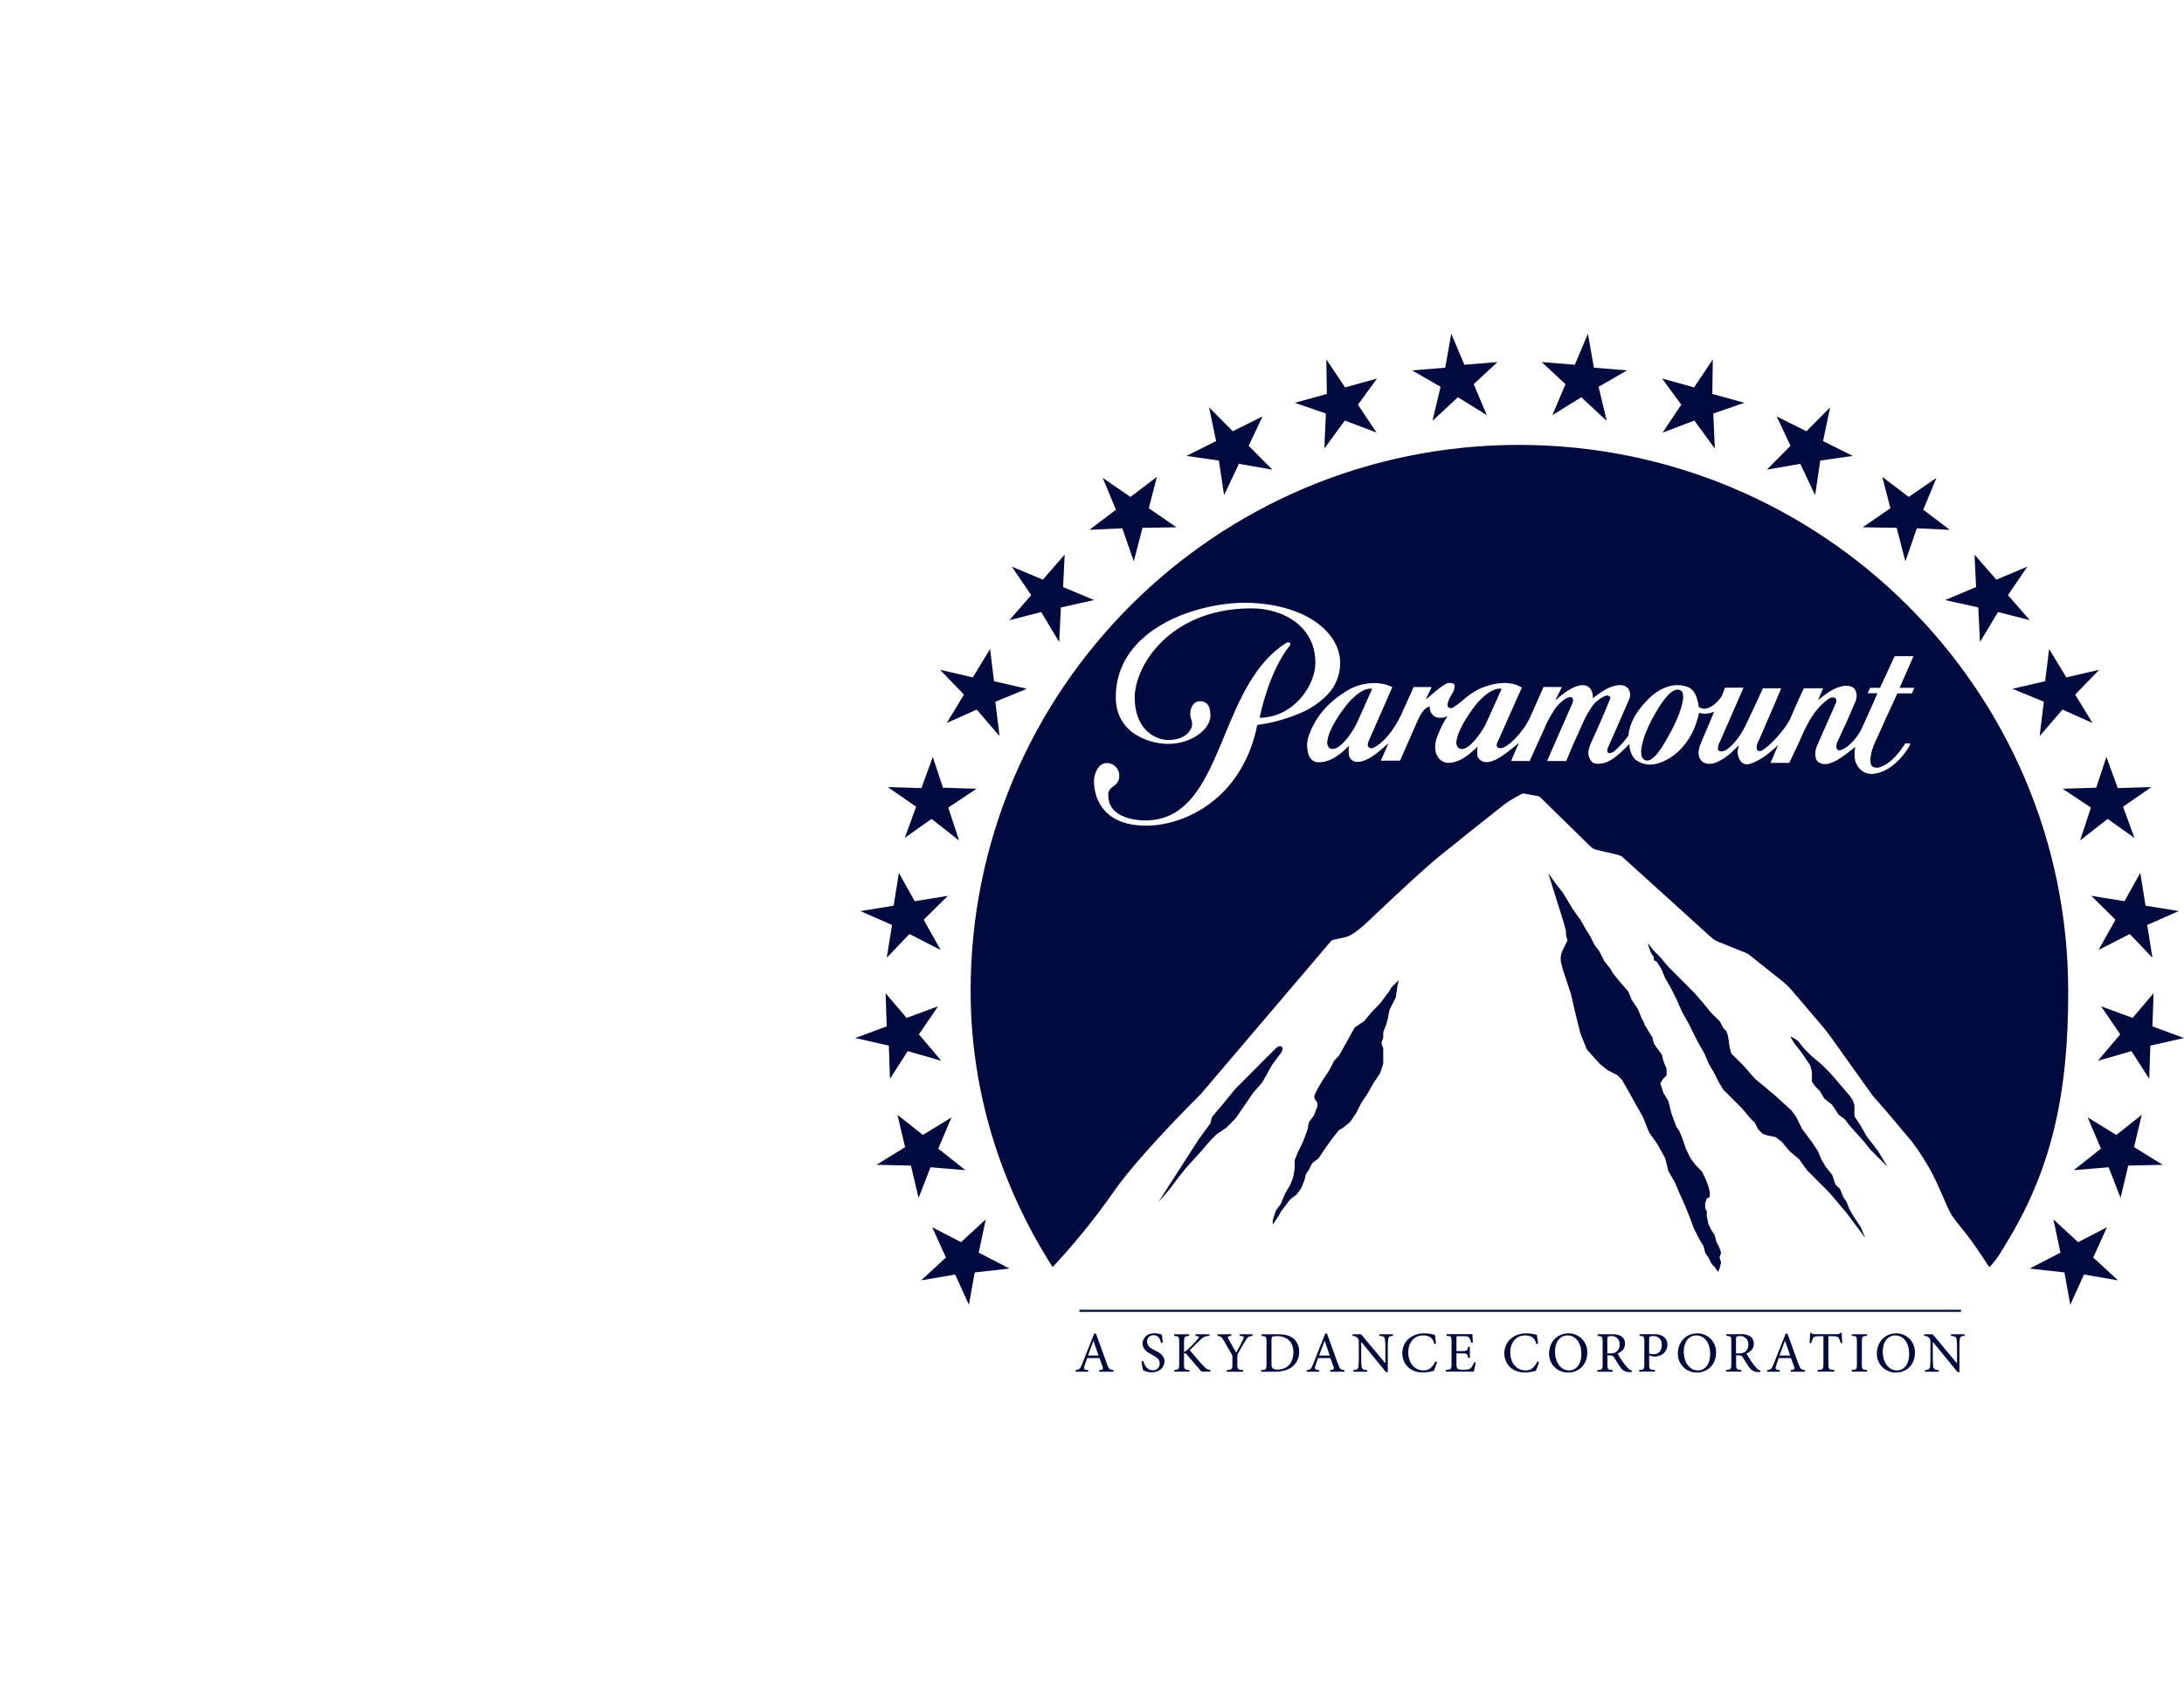
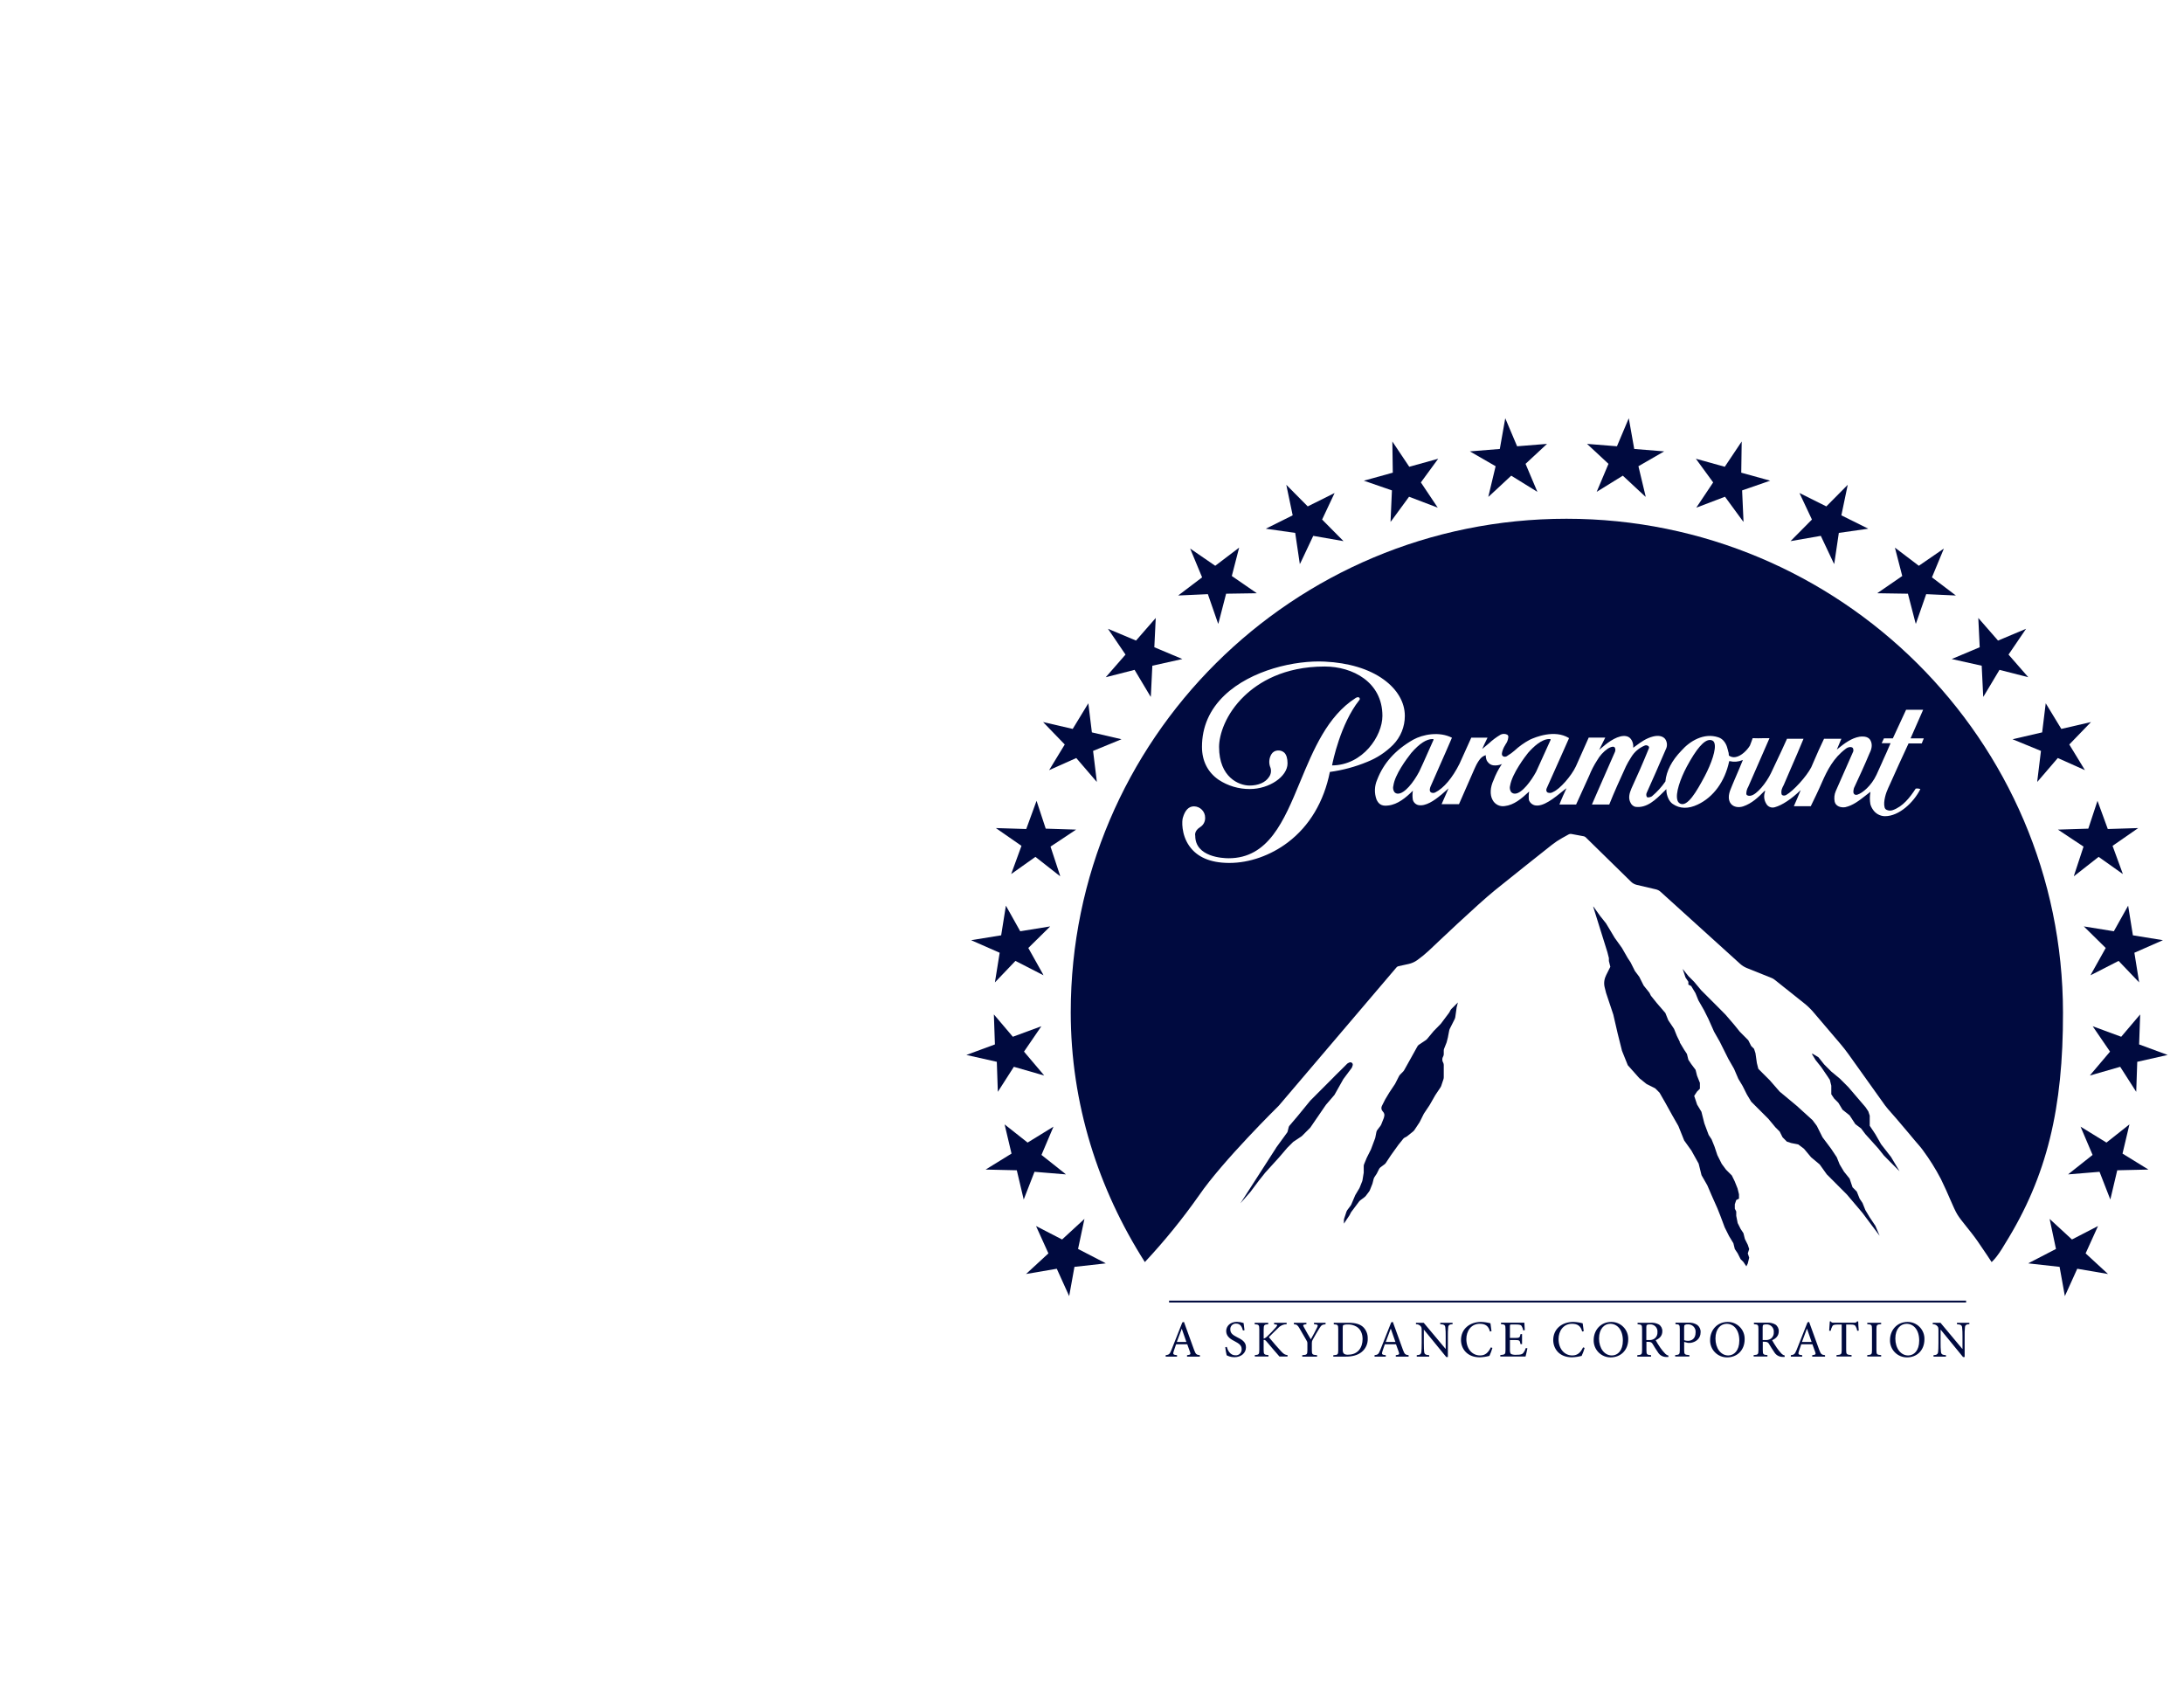
- <svg xmlns="http://www.w3.org/2000/svg" viewBox="-400.0 0.0 1021.55 485.88" width="357.771" height="279.508">
+ <svg xmlns="http://www.w3.org/2000/svg" viewBox="-500 -5 1130 460" width="357.771" height="279.508">
  <defs>
    <style>.a{fill:#000a3f;}</style>
  </defs>
  <path class="a" d="M117.81,482c-1.74-4.69-3.55-9.81-5.23-14.44l-.84.24L106.12,482c-.94,2.37-1.32,2.53-3,2.77v.75H109v-.75c-2-.19-2.28-.46-1.68-2.16.35-1.13.76-2.26,1.19-3.47h5.78c.59,1.64,1.14,3.1,1.49,4.15s.11,1.26-1.6,1.48v.75h6.64v-.75C119,484.56,118.68,484.32,117.81,482Zm-8.92-4.07c.81-2.21,1.68-4.55,2.55-6.87h0l2.39,6.87Z" />
  <path class="a" d="M140,475.43c-2.14-1.11-3.44-2-3.44-4a2.83,2.83,0,0,1,3-3c2.36,0,3.06,1.86,3.55,3.58l.79-.16c-.22-1.7-.36-2.75-.46-3.72a11.43,11.43,0,0,0-3.42-.62c-3.5,0-5.59,2.21-5.59,4.8,0,3,2.74,4.39,4.48,5.3,2,1.08,3.52,2,3.52,4a3,3,0,0,1-3.25,3.23c-2.79,0-4-2.72-4.45-4.37l-.78.19a32,32,0,0,0,.73,4.18,9.48,9.48,0,0,0,1.33.56,9.33,9.33,0,0,0,2.65.41c3.61,0,6-2.26,6-5.09C144.73,477.77,142.16,476.5,140,475.43Z" />
  <path class="a" d="M162.87,482.78c-1.36-1.45-4.31-4.79-6.37-7.33,1.84-1.86,3.77-3.77,4.8-4.71a5.94,5.94,0,0,1,4.42-2V468h-6.51v.76l.6.08c1.24.13,1.24.4.46,1.37a61.37,61.37,0,0,1-4.56,4.77,4.72,4.72,0,0,1-1.89,1.24v-4.71c0-2.4.27-2.59,2.35-2.75V468h-7v.76c2.14.16,2.39.3,2.39,2.75V482c0,2.37-.25,2.56-2.31,2.72v.75h7.05v-.75c-2.22-.16-2.49-.35-2.49-2.72v-5.12c.46-.08.84,0,1.46.76,2.44,2.85,4.64,5.49,6.72,7.83h4.18v-.75C164.85,484.56,164.31,484.32,162.87,482.78Z" />
  <path class="a" d="M179.87,468.72c2.12.21,2.2.43,1.57,1.78-.76,1.64-2.22,4.28-3.22,6.06-1.17-2-2.5-4.23-3.64-6.39-.51-.89-.57-1.21,1.36-1.45V468h-6.48v.76c1.63.16,1.92.46,3,2.29,1.49,2.5,2.47,4.26,3.42,5.92a2.75,2.75,0,0,1,.56,1.59v3.59c0,2.29-.24,2.45-2.65,2.61v.75h7.67v-.75c-2.49-.16-2.71-.35-2.71-2.61v-3.67a3,3,0,0,1,.43-1.69c1.3-2.37,2.23-3.94,3.45-5.9,1.05-1.65,1.35-1.92,3.22-2.13V468h-6Z" />
  <path class="a" d="M197.71,468h-7.62v.79c2.09.16,2.31.27,2.31,2.58v10.8c0,2.29-.22,2.46-2.55,2.62v.72h6.42c3.34,0,6-.67,8.06-2.23a8.54,8.54,0,0,0,3.33-7.19,7.93,7.93,0,0,0-2.28-5.8C203.7,468.66,201.15,468,197.71,468Zm-.11,16.54c-2,0-2.87-.51-2.87-2.55V470.74c0-1.05.08-1.35.35-1.54a4.62,4.62,0,0,1,2.12-.32,8.46,8.46,0,0,1,4.6,1.1c2.17,1.27,3.2,3.67,3.2,6.44C205,480.73,202.67,484.5,197.6,484.5Z" />
  <path class="a" d="M225.88,482c-1.74-4.69-3.55-9.81-5.23-14.44l-.84.24L214.19,482c-.94,2.37-1.32,2.53-3,2.77v.75H217v-.75c-2-.19-2.28-.46-1.68-2.16.35-1.13.76-2.26,1.19-3.47h5.78c.59,1.64,1.14,3.1,1.49,4.15s.11,1.26-1.6,1.48v.75h6.64v-.75C227.1,484.56,226.75,484.32,225.88,482ZM217,477.93c.81-2.21,1.68-4.55,2.55-6.87h.05l2.39,6.87Z" />
  <path class="a" d="M245.16,468.72c1.87.11,2.52.46,2.65,1.67a37.46,37.46,0,0,1,.19,4.47v6.63h-.08L236.62,468h-4v.76a2.94,2.94,0,0,1,2.42,1c.48.64.54.75.54,2.72v5.92c0,2.48-.08,3.77-.16,4.61-.14,1.32-.82,1.67-2.39,1.75v.75h6.43v-.75c-1.85-.11-2.47-.43-2.61-1.81-.08-.78-.16-2.07-.16-4.55V471.6h.06l11.54,14.12h.84V474.86a36.18,36.18,0,0,1,.17-4.52c.11-1.19.76-1.54,2.27-1.62V468h-6.39Z" />
  <path class="a" d="M265.79,484.91c-4.12,0-7.1-3.45-7.1-8.49,0-4.09,2.41-7.89,6.94-7.89,2.93,0,4.55,1.16,5.26,4l.81-.18c-.16-1.46-.33-2.54-.54-4.07a21.17,21.17,0,0,0-4.8-.73c-6.05,0-10.44,3.74-10.44,9.4,0,4.28,3,8.92,9.71,8.92a22.92,22.92,0,0,0,5-.73,29.79,29.79,0,0,0,1.54-4.12l-.79-.3C270,483.43,268.56,484.91,265.79,484.91Z" />
  <path class="a" d="M288.13,483.64c-.6.7-1.35.92-3.42.92a6.22,6.22,0,0,1-2.82-.35c-.48-.35-.65-.92-.65-2.18v-5.1h2.58c2.36,0,2.55.17,2.9,2.11h.79v-5.18h-.79c-.35,1.81-.49,2-2.93,2h-2.55v-6.11c0-.81.06-.86.9-.86h2.06c1.95,0,2.68.19,3.06.75a6.7,6.7,0,0,1,.87,2.32l.79-.14c-.08-1.37-.22-3.2-.22-3.88H276.61v.76c2.11.19,2.33.27,2.33,2.69v10.72c0,2.19-.22,2.4-2.68,2.59v.75h13.06c.25-.83.79-3.36.95-4.25l-.81-.11A7.78,7.78,0,0,1,288.13,483.64Z" />
  <path class="a" d="M313.51,484.91c-4.12,0-7.11-3.45-7.11-8.49,0-4.09,2.42-7.89,6.94-7.89,2.93,0,4.56,1.16,5.26,4l.82-.18c-.16-1.46-.33-2.54-.54-4.07a21.28,21.28,0,0,0-4.8-.73c-6.05,0-10.44,3.74-10.44,9.4,0,4.28,2.95,8.92,9.7,8.92a22.81,22.81,0,0,0,5-.73,28.53,28.53,0,0,0,1.55-4.12l-.79-.3C317.74,483.43,316.27,484.91,313.51,484.91Z" />
  <path class="a" d="M333.68,467.56c-5.69,0-9.11,4.5-9.11,9.35a8.73,8.73,0,0,0,8.81,9c5,0,9.06-3.56,9.06-9.38A8.72,8.72,0,0,0,333.68,467.56Zm.27,17.35c-3.82,0-6.61-3.69-6.61-8.76s2.76-7.62,5.8-7.62c3.55,0,6.53,3,6.53,8.7C339.67,482.4,337,484.91,334,484.91Z" />
  <path class="a" d="M359.06,480.92c-.82-1.21-2-3-2.42-3.9,2-.87,3.45-2.29,3.45-4.61a4,4,0,0,0-1.79-3.53A7.72,7.72,0,0,0,354,468h-6.72v.76c2.11.19,2.33.27,2.33,2.56v10.83c0,2.29-.25,2.45-2.47,2.61v.75h7.13v-.75c-2.17-.16-2.41-.32-2.41-2.61v-4.29h.87c1.4,0,1.87.33,2.33,1.08.81,1.32,1.79,3,2.74,4.31a4.94,4.94,0,0,0,4.39,2.45c.32,0,.62,0,1,0l.1-.7a3.86,3.86,0,0,1-1.95-1.27A23,23,0,0,1,359.06,480.92Zm-3-4.74a4.48,4.48,0,0,1-2.95.75h-1.3v-6.62c0-.73.11-1.05.3-1.19a2.64,2.64,0,0,1,1.46-.27,3.66,3.66,0,0,1,4,4A3.86,3.86,0,0,1,356.07,476.18Z" />
  <path class="a" d="M378.14,469.1a7.53,7.53,0,0,0-4.55-1.14h-6.7v.76c2,.13,2.23.24,2.23,2.61v10.78c0,2.23-.22,2.45-2.39,2.61v.75h7.35v-.75c-2.44-.16-2.69-.3-2.69-2.59V477.9l2,.52c.3,0,.81,0,1.22,0,2.63-.35,5.29-2.05,5.29-5.53A4.46,4.46,0,0,0,378.14,469.1Zm-4.77,8.24a6.07,6.07,0,0,1-2-.32v-6.6c0-.76.08-1.08.3-1.27a2.55,2.55,0,0,1,1.52-.32A3.79,3.79,0,0,1,377.3,473C377.3,476.4,375.13,477.34,373.37,477.34Z" />
  <path class="a" d="M393.92,467.56c-5.69,0-9.11,4.5-9.11,9.35a8.74,8.74,0,0,0,8.81,9c5,0,9.06-3.56,9.06-9.38A8.72,8.72,0,0,0,393.92,467.56Zm.27,17.35c-3.82,0-6.61-3.69-6.61-8.76s2.76-7.62,5.8-7.62c3.55,0,6.54,3,6.54,8.7C399.92,482.4,397.2,484.91,394.19,484.91Z" />
  <path class="a" d="M419.3,480.92c-.81-1.21-1.95-3-2.41-3.9,2-.87,3.44-2.29,3.44-4.61a4,4,0,0,0-1.79-3.53,7.72,7.72,0,0,0-4.34-.92h-6.72v.76c2.11.19,2.33.27,2.33,2.56v10.83c0,2.29-.24,2.45-2.47,2.61v.75h7.13v-.75c-2.16-.16-2.41-.32-2.41-2.61v-4.29h.87c1.41,0,1.87.33,2.33,1.08.81,1.32,1.79,3,2.74,4.31a5,5,0,0,0,4.39,2.45c.33,0,.62,0,.95,0l.11-.7a3.82,3.82,0,0,1-1.95-1.27A23.85,23.85,0,0,1,419.3,480.92Zm-3-4.74a4.51,4.51,0,0,1-3,.75h-1.3v-6.62c0-.73.11-1.05.3-1.19a2.69,2.69,0,0,1,1.46-.27,3.67,3.67,0,0,1,4,4A3.86,3.86,0,0,1,416.32,476.18Z" />
  <path class="a" d="M441.26,482c-1.73-4.69-3.55-9.81-5.23-14.44l-.84.24L429.58,482c-.95,2.37-1.33,2.53-3,2.77v.75h5.88v-.75c-2-.19-2.27-.46-1.68-2.16.35-1.13.76-2.26,1.19-3.47h5.78c.6,1.64,1.14,3.1,1.49,4.15s.11,1.26-1.6,1.48v.75h6.64v-.75C442.48,484.56,442.13,484.32,441.26,482Zm-8.92-4.07c.81-2.21,1.68-4.55,2.55-6.87h.05l2.39,6.87Z" />
  <path class="a" d="M460.86,467.29a1.44,1.44,0,0,1-1.38.67H448.77c-.76,0-1.11,0-1.49-.67h-.54c-.06,1.48-.19,3.23-.33,4.85h.79a8.43,8.43,0,0,1,.87-2.4c.35-.62.89-.83,3.14-.83h1.68v13.25c0,2.13-.21,2.4-2.68,2.56v.75H458v-.75c-2.58-.16-2.79-.43-2.79-2.56V468.91h1.92c2,0,2.5.19,2.93.83a6.46,6.46,0,0,1,.87,2.4l.78-.08c-.13-1.56-.27-3.53-.27-4.77Z" />
  <path class="a" d="M466.12,468.72c2.23.16,2.44.32,2.44,2.61v10.78c0,2.29-.21,2.45-2.44,2.61v.75h7.19v-.75c-2.22-.16-2.44-.3-2.44-2.61V471.33c0-2.29.22-2.45,2.44-2.61V468h-7.19Z" />
  <path class="a" d="M487,467.56c-5.7,0-9.11,4.5-9.11,9.35a8.73,8.73,0,0,0,8.81,9c5,0,9-3.56,9-9.38A8.71,8.71,0,0,0,487,467.56Zm.27,17.35c-3.82,0-6.62-3.69-6.62-8.76s2.77-7.62,5.81-7.62c3.55,0,6.53,3,6.53,8.7C493,482.4,490.31,484.91,487.3,484.91Z" />
  <path class="a" d="M512.54,468v.76c1.87.11,2.52.46,2.66,1.67a39.89,39.89,0,0,1,.19,4.47v6.63h-.08L504,468h-4v.76a2.92,2.92,0,0,1,2.41,1c.49.64.54.75.54,2.72v5.92c0,2.48-.08,3.77-.16,4.61-.14,1.32-.81,1.67-2.39,1.75v.75h6.43v-.75c-1.84-.11-2.47-.43-2.6-1.81a44.46,44.46,0,0,1-.17-4.55V471.6h.06l11.55,14.12h.84V474.86a37,37,0,0,1,.16-4.52c.11-1.19.76-1.54,2.28-1.62V468Z" />
  <rect class="a" x="104.88" y="456.54" width="412.38" height="0.97" />
  <path class="a" d="M199.21,333.34a1.21,1.21,0,0,0-1.08,0l-.77.38a1.39,1.39,0,0,0-.31.23l-2.81,2.81-3,2.94-2.95,3-5.17,5.17L178,353l-.08.09-6.6,8.06-4.25,5a1.26,1.26,0,0,0-.26.5l-.61,2.45a1.33,1.33,0,0,1-.19.42l-5.75,7.9,0,.06L141.8,406.18l5.15-5.87.05-.07,4.41-5.88,2.92-3.65,0-.06,7.36-8.1,4.4-5.14.07-.06,2.84-2.84a.65.65,0,0,1,.18-.15l4.22-2.82a.9.9,0,0,0,.19-.15l4.27-4.27a2.09,2.09,0,0,0,.14-.17l8-11.67a.39.39,0,0,1,.08-.1l4.3-5a1.53,1.53,0,0,0,.14-.21L195,342a.6.6,0,0,1,.09-.15l4.25-5.68a1,1,0,0,0,.18-.34l.35-1A1.21,1.21,0,0,0,199.21,333.34Z" />
  <path class="a" d="M216,362c0,.05,0,.09-.05.13l-1.32,3.33a2.36,2.36,0,0,1-.33.58l-1.68,2.22a2.66,2.66,0,0,0-.46,1l-.58,2.93c0,.13-.07.26-.11.39l-2.09,5.59c0,.09-.07.17-.11.25l-2.11,4.2a1.54,1.54,0,0,0-.08.19L205.77,386a2.48,2.48,0,0,0-.18.93v3a2.73,2.73,0,0,1,0,.41l-.65,3.95a2.46,2.46,0,0,1-.15.53l-1.3,3.25a2,2,0,0,1-.18.36l-2,3.36a3,3,0,0,0-.16.31l-2,4.73a2.43,2.43,0,0,1-.3.52l-1.8,2.4a2.83,2.83,0,0,0-.37.71l-1.21,3.66a2.34,2.34,0,0,0-.13.79v1.8l1.47-2.21,1.39-2.08a1.82,1.82,0,0,0,.15-.27l.58-1.14a2.3,2.3,0,0,1,.23-.37l2.09-2.78,2-2.67a2.2,2.2,0,0,1,.5-.51l2.38-1.78a2.37,2.37,0,0,0,.5-.5l1.8-2.4a2.45,2.45,0,0,0,.32-.57l1.29-3.24a1.6,1.6,0,0,0,.1-.31l.6-2.38a2.66,2.66,0,0,1,.34-.77l1.15-1.73a1.74,1.74,0,0,0,.15-.26l1.15-2.29a2.65,2.65,0,0,1,.74-.89l2.14-1.59a2.61,2.61,0,0,0,.58-.62l2.71-4.08,3.66-5.11a.44.44,0,0,1,.08-.11l2.57-3.21a2.55,2.55,0,0,1,.84-.68l.74-.36a2.27,2.27,0,0,0,.46-.3l3.17-2.55a2.77,2.77,0,0,0,.52-.56l2.66-4a2.4,2.4,0,0,0,.16-.27l2.06-4.13a1.56,1.56,0,0,1,.16-.28l2.83-4.23.09-.15,2.86-5,.09-.15,2.72-4.07a2.31,2.31,0,0,0,.3-.61l1.24-3.72A2.66,2.66,0,0,0,247,341v-6.38a2.6,2.6,0,0,0-.26-1.13l-.21-.42a2.43,2.43,0,0,1-.27-1.12v-.29a2.47,2.47,0,0,1,.27-1.13l.21-.41A2.6,2.6,0,0,0,247,329v-1.87a2.48,2.48,0,0,1,.18-.93l1.24-3.11c0-.1.07-.2.1-.3l.69-2.72,0-.13.64-3.3a2.85,2.85,0,0,1,.22-.64l2.63-5.23a2.56,2.56,0,0,0,.24-.77l.66-4.64a2.38,2.38,0,0,1,0-.26l.71-2.82-3.41,3.4a2.6,2.6,0,0,0-.46.64l-.47.93a2.85,2.85,0,0,1-.23.37l-4.18,5.58a1.55,1.55,0,0,1-.24.27L241.86,317l-.16.17-3.38,4.07a2.45,2.45,0,0,1-.54.48l-3.61,2.41a2.47,2.47,0,0,0-.8.87L230,331.07l-3.54,6.34a2.46,2.46,0,0,1-.41.55l-1.68,1.69a2.51,2.51,0,0,0-.47.65l-2,3.93c0,.09-.1.18-.15.27l-2.87,4.3-2.17,3.61-.09.17L215,355.79a2.54,2.54,0,0,0,0,2.25,2.51,2.51,0,0,0,.47.65l.09.1a2.5,2.5,0,0,1,.6,2.56Z" />
  <path class="a" d="M369.14,322.67l-1.49-3h0l-1.5-3.74h0l-3-4.48v0l-1.48-3.72v0l-4.51-5.23-3-3.74h0l-.73-1.49h0l-3-3.75h0L348.16,289v0l-2.25-3v0l-2.26-4.49h0l-1.48-2.25h0l-3-5.23h0l-3.75-5.23h0l-2.24-3.76-2.25-3.73h0l-3-3.76h0l-3.46-4.85a.08.08,0,0,0-.14.07l7.35,23.53h0l.76,3v1.52l.74,3a.07.07,0,0,1,0,0l-2.24,4.48,0,.08a8.77,8.77,0,0,0-.68,6.08l.71,2.84h0l3.75,11.24h0l2.25,9.74,2.25,9h0l3,7.47a0,0,0,0,0,0,0l6,6.73h0l3.73,3h0l4.47,2.24,0,0,2.23,2.24,0,0,3,5.23,3.74,6.75,3,5.25h0l3,7.48h0l3.74,5.23h0l3.75,6.75h0l1.49,6s0,0,0,0l3,5.24h0l2.25,5.24,3,6.75,1.49,3.76,2.25,6h0l2.24,4.48h0l2.25,3.73v0l.74,3s0,0,0,0l1.49,2.23h0l1.5,3v0l1.47,1.48h0l1.51,2.25.74-1.49v0l.73-3a0,0,0,0,0,0,0l-.72-2.2a0,0,0,0,1,0-.05l.72-2.2a0,0,0,0,0,0,0l-.73-2.23h0l-.75-1.49-.75-1.5h0l-.75-3s0,0,0,0l-1.48-2.24h0l-1.5-3v0l-.74-3.74h0v-2.24s0,0,0,0l-.74-1.46v-2.26a0,0,0,0,1,0,0l.74-2.21s0,0,0,0l1.42-.72a.1.1,0,0,0,0-.07v-2.2l-.74-3h0l-1.49-3.73h0l-1.48-3,0,0-3-3h0l-2.22-3h0l-2.25-4.49h0l-1.5-4.49h0l-1.51-3.73v0l-1.49-2.24v0l-2.24-6h0l-1.51-6v0l-2.25-3.73v0l-.74-2.24-.74-2.21a.06.06,0,0,1,0-.07l1.46-2.21h0l1.48-1.48a.11.11,0,0,0,0-.06v-2.95a0,0,0,0,0,0,0l-1.49-3.73h0l-.74-3a0,0,0,0,0,0,0l-2.25-3h0l-1.49-2.24a0,0,0,0,0,0,0l-.74-3,0,0-1.48-2.24-2.25-3.75Z" />
  <polygon class="a" points="425.26 352.11 420.82 348.42 415.66 342.51 411.96 338.82 409.76 336.6 409.01 333.65 408.27 328.48 407.54 326.26 406.06 324.79 404.57 321.83 400.16 317.39 397.19 313.71 392.75 308.55 388.34 304.1 383.91 299.67 380.21 295.97 376.52 291.56 373.56 288.6 370.61 284.91 372.08 289.34 373.56 291.56 373.56 293.03 375.03 293.78 377.25 297.47 378.74 301.16 381.69 306.32 383.91 310.76 386.86 317.39 389.8 322.57 394.23 331.43 397.19 336.6 399.41 341.77 401.62 345.46 403.84 349.89 406.06 353.58 408.27 355.8 411.23 358.76 414.92 362.44 418.61 366.88 420.82 369.09 422.3 372.04 424.52 374.27 426.74 375 430.43 375.74 433.37 377.95 437.08 382.39 441.5 386.08 445.2 391.24 449.64 395.68 455.55 401.6 463.67 411.18 468.08 417.09 472.52 423 470.31 417.83 467.36 413.41 465.14 409.7 463.67 406.02 462.18 403.8 460.7 400.12 458.49 397.89 457.01 393.46 454.06 389.78 451.84 386.08 450.36 382.39 447.41 377.95 445.2 375 442.98 372.04 441.5 369.09 440.03 366.14 437.82 363.18 429.69 355.8 425.26 352.11" />
  <path class="a" d="M467.41,360.86l-.72-2.16a.08.08,0,0,0,0-.05l-1.46-2.18,0,0-4.42-5.16-4.42-5.17h0l-4.41-4.42h0L447.49,338h0l-3.68-3.68v0l-2.92-3.66-.05-.05-3-1.81a.2.2,0,0,0-.27.27l1.82,3v0l2.94,3.68h0l3,4.41,1.46,2.2a.14.14,0,0,1,0,.06l.72,2.91a.06.06,0,0,1,0,0v4.35a.17.17,0,0,0,0,.1L449,352l0,0,2.18,2.19,0,0,2.19,3.65.05,0,3.64,2.91,0,.05L460,365.3l.05,0,2.9,2.18,0,0,2.19,2.92v0l6.64,7.37h0l2.94,3.68h0l2.95,3,2.21,2.21,2.95,2.95-4.41-7.38v0l-5.16-6.62,0,0-2.94-5.15h0l-1.47-2.22-1.45-2.16a.19.19,0,0,1,0-.1v-5.09A.13.13,0,0,0,467.41,360.86Z" />
  <polygon class="a" points="585.51 417.95 572.03 424.91 560.47 414.26 563.76 429.81 550.28 436.78 549.42 437.27 565.63 439.07 568.36 454.21 574.77 440.05 590.68 442.77 579.1 432.1 585.51 417.95" />
  <polygon class="a" points="601.77 365.36 589.88 374.77 576.48 366.53 582.7 381.16 570.8 390.59 570.05 391.23 586.3 389.89 591.88 404.23 595.46 389.1 611.6 388.73 598.19 380.47 601.77 365.36" />
  <polygon class="a" points="581.32 340.07 596.99 335.56 605.28 348.51 605.81 332.98 621.55 329.43 606.78 323.98 607.32 308.46 597.51 320.02 582.75 314.58 591.73 327.71 581.92 339.29 581.32 340.07" />
  <polygon class="a" points="601.1 252.19 593.7 265.43 578.17 262.92 589.5 274.08 582.09 287.33 581.65 288.21 596.16 280.77 606.79 291.89 604.33 276.55 619.1 270.05 603.56 267.53 601.1 252.19" />
  <polygon class="a" points="564.77 212.84 578.02 221.63 573.27 236.05 573 237 585.83 226.94 598.38 235.84 593.04 221.24 606.31 212.04 590.57 212.53 585.24 197.94 580.49 212.34 564.77 212.84" />
  <polygon class="a" points="555.99 172.12 554.15 187.19 554.08 188.17 564.7 175.8 578.74 182.07 570.65 168.8 581.87 157.19 566.53 160.74 558.46 147.47 556.61 162.53 541.29 166.08 555.99 172.12" />
  <polygon class="a" points="509.81 124.58 525.33 128.04 526.07 143.2 526.16 144.18 534.53 130.18 549.43 133.99 539.21 122.28 548.29 108.93 533.78 115.03 523.57 103.33 524.3 118.48 509.81 124.58" />
  <polygon class="a" points="487.16 90.78 490.96 105.47 491.25 106.41 496.61 91.01 511.97 91.71 499.59 82.32 505.77 67.41 492.8 76.33 480.43 66.94 484.22 81.62 471.26 90.54 487.16 90.78" />
  <polygon class="a" points="442.09 60.85 448.56 74.58 449.02 75.45 451.41 59.32 466.64 57.15 452.72 50.23 456.02 34.43 444.94 45.61 431.04 38.68 437.49 52.41 426.42 63.58 442.09 60.85" />
  <polygon class="a" points="377.65 46.27 392.51 40.61 401.48 52.86 402.1 53.62 401.37 37.33 415.9 32.3 400.92 28.16 401.15 12.02 392.4 25.1 377.44 20.95 386.39 33.2 377.65 46.27" />
  <polygon class="a" points="326.12 38.08 339.64 29.71 350.76 40.05 351.51 40.68 347.72 24.82 361.04 17.14 345.55 15.89 342.73 0 336.61 14.5 321.13 13.26 332.23 23.59 326.12 38.08" />
  <polygon class="a" points="57.79 429.81 61.09 414.26 49.52 424.91 36.04 417.95 42.45 432.1 30.87 442.77 46.78 440.05 53.19 454.21 55.92 439.07 72.13 437.27 71.27 436.78 57.79 429.81" />
  <polygon class="a" points="51.5 391.23 50.76 390.59 38.86 381.16 45.07 366.53 31.68 374.77 19.78 365.36 23.36 380.47 9.96 388.73 26.09 389.1 29.67 404.23 35.25 389.89 51.5 391.23" />
  <polygon class="a" points="16.28 348.51 24.57 335.56 40.24 340.07 39.63 339.29 29.82 327.71 38.8 314.58 24.04 320.02 14.23 308.46 14.77 323.98 0 329.43 15.75 332.98 16.28 348.51" />
  <polygon class="a" points="14.77 291.89 25.39 280.77 39.9 288.21 39.46 287.33 32.05 274.08 43.38 262.92 27.86 265.43 20.45 252.19 18 267.53 2.46 270.05 17.23 276.55 14.77 291.89" />
  <polygon class="a" points="23.18 235.84 35.72 226.94 48.55 237 48.29 236.05 43.54 221.63 56.78 212.84 41.06 212.34 36.31 197.94 30.98 212.53 15.25 212.04 28.51 221.24 23.18 235.84" />
  <polygon class="a" points="42.82 182.07 56.86 175.8 67.48 188.17 67.4 187.19 65.56 172.12 80.27 166.08 64.94 162.53 63.1 147.47 55.02 160.74 39.68 157.19 50.9 168.8 42.82 182.07" />
  <polygon class="a" points="87.03 130.18 95.39 144.18 95.48 143.2 96.22 128.04 111.75 124.58 97.25 118.48 97.98 103.33 87.78 115.03 73.26 108.93 82.34 122.28 72.12 133.99 87.03 130.18" />
  <polygon class="a" points="124.95 91.01 130.3 106.41 130.59 105.47 134.39 90.78 150.29 90.54 137.34 81.62 141.13 66.94 128.76 76.33 115.78 67.41 121.97 82.32 109.58 91.71 124.95 91.01" />
  <polygon class="a" points="170.14 59.32 172.53 75.45 173 74.58 179.47 60.85 195.13 63.58 184.06 52.41 190.52 38.68 176.62 45.61 165.53 34.43 168.83 50.23 154.92 57.15 170.14 59.32" />
  <polygon class="a" points="220.18 37.33 219.46 53.62 220.07 52.86 229.04 40.61 243.9 46.27 235.16 33.2 244.12 20.95 229.15 25.1 220.4 12.02 220.63 28.16 205.65 32.3 220.18 37.33" />
  <path class="a" d="M385.85,166.69a3,3,0,0,0-1.14-.23c-3.08,0-7,4.56-12,13.86-3.23,6.07-6,13.8-4.79,17.37a2.64,2.64,0,0,0,1.35,1.67c3.8,2,8.6-6.34,12.72-14.09,3.37-6.37,6.23-14.21,5-17.34A2,2,0,0,0,385.85,166.69Z" />
  <path class="a" d="M302.27,166.16c-.12-.18-.41-.18-.69-.18-3.89,0-8.13,3.91-11,7.2-1.35,1.7-8.14,10.5-9.24,16.85a4,4,0,0,0,.49,3.33,2.53,2.53,0,0,0,2,.87c3.62,0,8.55-6.82,11-11.4v0c2.67-5.93,4.24-9.39,7.38-16.27A.38.38,0,0,0,302.27,166.16Z" />
  <path class="a" d="M241.68,166.14c-.1-.16-.33-.16-.49-.16-3.18,0-6.78,2.35-11,7.2-2.51,3.18-8.46,11.2-9.24,16.84a4,4,0,0,0,.5,3.39,2.34,2.34,0,0,0,1.84.82c3.44,0,8-5.71,11-11.38v0c1.47-3.09,2.5-5.42,3.7-8.12l.24-.55c.93-2.11,2-4.5,3.4-7.62A.4.4,0,0,0,241.68,166.14Z" />
  <path class="a" d="M310.47,52C168.83,52,54,166.31,54,307.38c0,47.14,14.18,91.31,38.35,129.21a320.86,320.86,0,0,0,28-34.46c12.25-17.89,41.27-46.42,41.27-46.42l60.92-71.58a1.83,1.83,0,0,1,1-.62l5.27-1.15a12.11,12.11,0,0,0,4.48-2,58.91,58.91,0,0,0,6-4.91c3.63-3.43,24.87-23.66,34-31.08,7.26-5.92,23.42-18.71,29.64-23.64a39.33,39.33,0,0,1,5.32-3.54l3.31-1.84a2.35,2.35,0,0,1,1.56-.24l6.33,1.18a2,2,0,0,1,1,.54l23.48,23a6.21,6.21,0,0,0,2.87,1.58l10,2.35a5.37,5.37,0,0,1,2.39,1.26l41.11,37.23a11.57,11.57,0,0,0,3.48,2.19l12.89,5.18a5.87,5.87,0,0,1,1.49.87l14.91,11.87A34.67,34.67,0,0,1,438,307l14.29,16.77c1.43,1.68,2.78,3.42,4.07,5.21l18.92,26.5a20.39,20.39,0,0,0,1.44,1.81c1.87,2.11,6.85,7.77,10.76,12.52,2.82,3.42,4.42,5.27,5.27,6.23a32.28,32.28,0,0,1,2.08,2.59,112.36,112.36,0,0,1,9.42,15.05c3.95,8,6.37,14.8,8.47,18.27s6.45,8.08,10.39,13.72,7.34,10.92,7.34,10.92,2.56-1.93,6.85-9.31l.09-.15c21.83-35,30.1-70.29,30-119.67C567.26,166.39,452.1,52,310.47,52ZM188.07,183c-3.06,15.38-10.57,28-21.72,36.44-8.92,6.77-19.92,10.64-30.23,10.64h-.44c-9.47-.08-16.32-3-20.36-8.8-4.22-6-3.8-13.19-3.31-14.58,1.12-3.91,3.06-5.9,5.76-5.9a5.86,5.86,0,0,1,5.77,5.94,5.47,5.47,0,0,1-2.62,4.83c-3.16,2-2.53,4.38-2.5,4.48v0c0,11,14.37,11.61,17.26,11.61,20.6,0,28.58-19.21,37-39.54,6.93-16.7,14.11-34,28.69-43.35.89-.62,1.65-.51,2-.14a1,1,0,0,1-.16,1.33c-9.68,12.25-13.67,31.81-14,33.66,15.91-.09,26.05-15.22,26.05-25.64,0-17.54-15.49-25.53-29.87-25.53-21.27,0-34.39,8.33-41.64,15.31-9.63,9.26-13,20-13,26.28,0,15.8,10.32,20,15.78,20,4.53,0,8.18-1.59,10-4.35a5.36,5.36,0,0,0,.83-4.83,7.68,7.68,0,0,1,.49-7.07,4,4,0,0,1,3.25-1.89h.09a4.44,4.44,0,0,1,3.33,1.15c1.1,1.1,1.65,3,1.65,5.53,0,6.82-9.47,13.26-19.5,13.26a29,29,0,0,1-16.17-4.8c-5.63-3.89-8.6-9.77-8.6-17,0-10.35,3.95-19.35,11.74-26.76,13.7-13,36.44-18.14,51.77-17.37,12.39.59,23,3.8,30.54,9.29,7,5.08,10.91,11.75,10.91,18.78a21.34,21.34,0,0,1-6.09,15,39.36,39.36,0,0,1-13.35,8.8A77.8,77.8,0,0,1,188.07,183Zm306.24-14.76h-6.85l0,.06c-3.51,7.48-6.43,14-9.52,20.88l0,0-1,2.18c-1.17,2.44-2.63,7.09-1.85,9.95a1.87,1.87,0,0,0,1,1.28,4.15,4.15,0,0,0,3.24.16c5.28-1.9,8.83-6.48,11.87-11.15l0,0v0l.07,0a4.56,4.56,0,0,1,2.17.19l.11.05,0,.11c-3.39,6.76-10.92,13.94-18.2,13.94H475a7.59,7.59,0,0,1-5.82-3.22,9.29,9.29,0,0,1-1.45-3,18.22,18.22,0,0,1,0-6.12l.05-.28-.23.17c-.8.59-1.58,1.21-2.38,1.84l-.06.05c-3.18,2.49-6.48,5.07-10.41,5.91-2.24.36-4.9-.5-5.43-2.81a9.2,9.2,0,0,1,.55-5.51c3.36-7.54,6.15-13.89,9.07-20.58a2.44,2.44,0,0,0-.11-1.47.81.81,0,0,0-.31-.42c-.68-.54-2.22-.43-3.48.56-6.39,4.79-9.55,11.12-12.24,17.2-1.86,4.33-4,8.7-5.83,12.46l0,.07h-8.78l.07-.17c1-2.25,2.41-5.54,3.48-8.19-4.7,4.57-9.66,7.87-13.38,8.87a3.76,3.76,0,0,1-4.48-1.85,7.12,7.12,0,0,1-.54-6.38v-.06a.16.16,0,0,0-.08-.17c-.08,0-.13,0-.3.09l0,0c-3.09,3.18-6.49,6.42-11,7.94-2.47.78-4.85.32-6.2-1.2-1.6-1.79-1.63-4.68-.1-8.13.3-.85,1-2.39,1.79-4.33l.37-.86c1.14-2.64,2.5-5.8,3.89-9.24l.12-.27-.27.11a10.65,10.65,0,0,1-6.56.51h-.06c-.21,0-.25.06-.25.23-2.21,10.31-8.11,18.4-16.2,22.21-4.92,2.35-9.29,2.25-13-.31-1.87-1.22-3.27-4.39-3.27-7.37v-.28l-.2.19c-.34.33-.69.68-1,1l-.1.09c-4.13,4.11-8.81,8.75-14.82,7.86a3.83,3.83,0,0,1-2.36-2c-1.37-2.47-.62-5,.4-7.45,3.08-6.63,5.86-13,9-20.69a1,1,0,0,0-.14-1.2,1.89,1.89,0,0,0-2.05-.31,14.71,14.71,0,0,0-6.85,5.86l-.36.59a38.82,38.82,0,0,0-2.42,4.27l-.25.55c-2.89,6.31-5.87,12.84-8.37,19.15l0,.07h-9l2.95-6.79c3.06-7,5.94-13.62,9-20.52.36-.81.22-2.14-.43-2.46-.84-.5-2.41.31-3.27.83a18.49,18.49,0,0,0-5.58,6.12,46.25,46.25,0,0,0-4.07,7.89l-6.78,14.93h-8.62l.06-.16c.44-1.15,1-2.59,1.59-3.85l0-.06,2-4.37-1.15.86-.48.39c-4.84,3.94-10.34,8.41-14.59,7.62a4.31,4.31,0,0,1-3.22-2.78,15.43,15.43,0,0,1,.12-4.39c-3.94,3.71-7.88,7-12.63,7.53a6,6,0,0,1-6.31-3.22c-1.45-2.65-1.24-6.5.56-10.29a39.28,39.28,0,0,1,4.05-7.91l.29-.42-.44.25a8.59,8.59,0,0,1-4.18.49,4.26,4.26,0,0,1-2.8-1.78h0c-.94-1-1-2.9-1-3.46a6.15,6.15,0,0,0-2.94,2,19.39,19.39,0,0,0-2.42,4.07l-.06.13-.19.4c-.05.1-.09.2-.14.31l-.21.46-7.89,18h-9l3.6-8.18-3.92,3.44.06-.09c-3.55,3-8,6-11.71,5.3A3.85,3.85,0,0,1,231,197.4a14.18,14.18,0,0,1,0-4.55l0-.13c-3.53,3.52-7.78,7.11-12.72,7.64-3.84.56-5.19-1.18-6.09-3.15a13.75,13.75,0,0,1,.35-10.16c3.3-8.63,9.38-15.41,18.6-20.71,5.08-2.82,13.52-4.37,20-1.09l.1.05-.05.1c-2.35,5.49-4.47,10.27-6.34,14.49l-.84,1.92c-1.23,2.77-2.5,5.63-3.84,8.74-.29.7-.85,2.41.27,3.07a2.41,2.41,0,0,0,2.12,0c4.43-2.21,8.91-7.5,12.61-14.9l6.07-13.46h8.41L268,168.67l-1.1,2.44,3.47-2.9a34.05,34.05,0,0,1,6.1-4.54,3.85,3.85,0,0,1,3.42.08,1.35,1.35,0,0,1,.49,1.39,7.11,7.11,0,0,1-1.46,3.67l0,.08c-.31.51-.63,1-.91,1.58-.76,1.7-1.07,3-.89,3.69a1.51,1.51,0,0,0,1.05.93,2.14,2.14,0,0,0,1.88-.53,24.4,24.4,0,0,0,3.55-2.58,37.69,37.69,0,0,1,7.9-5.64c2.88-1.36,12.86-5.43,20.2-.91l.09.06,0,.09c-1.06,2.38-2.06,4.61-3,6.76l-1.66,3.73c-2,4.51-4.18,9.39-6.7,15-.76,1.56-.2,2.13.22,2.54l0,0a3.12,3.12,0,0,0,3-.28c3.41-1.45,9.32-8.14,11.73-13.25,1.24-2.73,2.45-5.47,3.62-8.12l.69-1.56c.73-1.64,1.48-3.34,2.27-5.09l0-.07h8.6l-3.13,6.3.08-.06c.69-.56,1.36-1.12,1.92-1.6,2.8-2.4,8.08-6.29,12.17-5.35,2.38.5,3.63,3.35,3.43,5.69l0,.26.21-.15.68-.5.64-.46c2.55-1.88,5.18-3.82,8.81-4.73,2.72-.66,4.91-.21,6.15,1.27a5.13,5.13,0,0,1,.35,5.42c-3.14,7.29-7.39,17.07-9.79,22.29a2.43,2.43,0,0,0,0,2.32c.63.56,2,0,2.6-.32a38.85,38.85,0,0,0,7-7.69v-.06c.5-5.35,3.37-10.85,8.3-15.91,4.35-4.95,11.64-9.37,19.08-6.88,2.73.83,4.25,3.65,4.72,5.82.1.34.19.65.28.94l0,.09a7.33,7.33,0,0,1,.45,2.52v.06l0,0a4.39,4.39,0,0,0,3.6.77c2.91-.58,5.82-3.47,7.3-5.92.61-1.51,1.17-3.12,1.38-3.74l0-.09H407c1.47.09,3.63.06,5.9,0l.91,0h1.72l-.07.16-10.92,25a7.08,7.08,0,0,0-1,3.56.91.91,0,0,0,.33.74,2.53,2.53,0,0,0,2,.28c3.06-.53,8-6.58,10.42-11.63,1-2.05,1.8-3.84,2.59-5.48,1.93-4.06,3.75-7.9,5.68-12.25l0-.07h8.58l-.07.16c-2,4.93-4.28,10.12-6.27,14.7l-.06.13c-1.53,3.51-2.79,6.41-3.85,8.95-.75,1.39-1.51,2.8-1.1,4.77a1,1,0,0,0,.66.59,2.32,2.32,0,0,0,1.69-.2c3.86-2.21,10.54-9.59,13-14.35.39-.88.76-1.73,1.11-2.56l.27-.62c1.61-3.72,3.12-7.22,5.2-11.5l0-.07h9l-2.35,5.59.37-.31c3.6-2.94,7.19-5.63,11.39-6.35,2.85-.37,4.75.26,5.64,1.87,1.38,2.52.32,5.22-.6,7-2.37,5.74-5.29,12-7.88,17.59l-.06.14c-.34,1.29-.61,2.73.45,3.34a1.84,1.84,0,0,0,1.45,0c2.43-.76,7.07-4.45,9.78-10.27,1.05-2.38,2-4.38,2.85-6.31l.43-1c1.27-2.79,2.48-5.42,3.91-8.82l.08-.17h-4.61l1.18-2.52h4.61l6.85-14.79h8.82l-6.5,14.79h6.84Z" />
  <polygon class="a" points="270.04 40.68 270.79 40.05 281.91 29.71 295.44 38.08 289.32 23.59 300.43 13.26 284.95 14.5 278.82 0 276 15.89 260.51 17.14 273.83 24.82 270.04 40.68" />
</svg>
